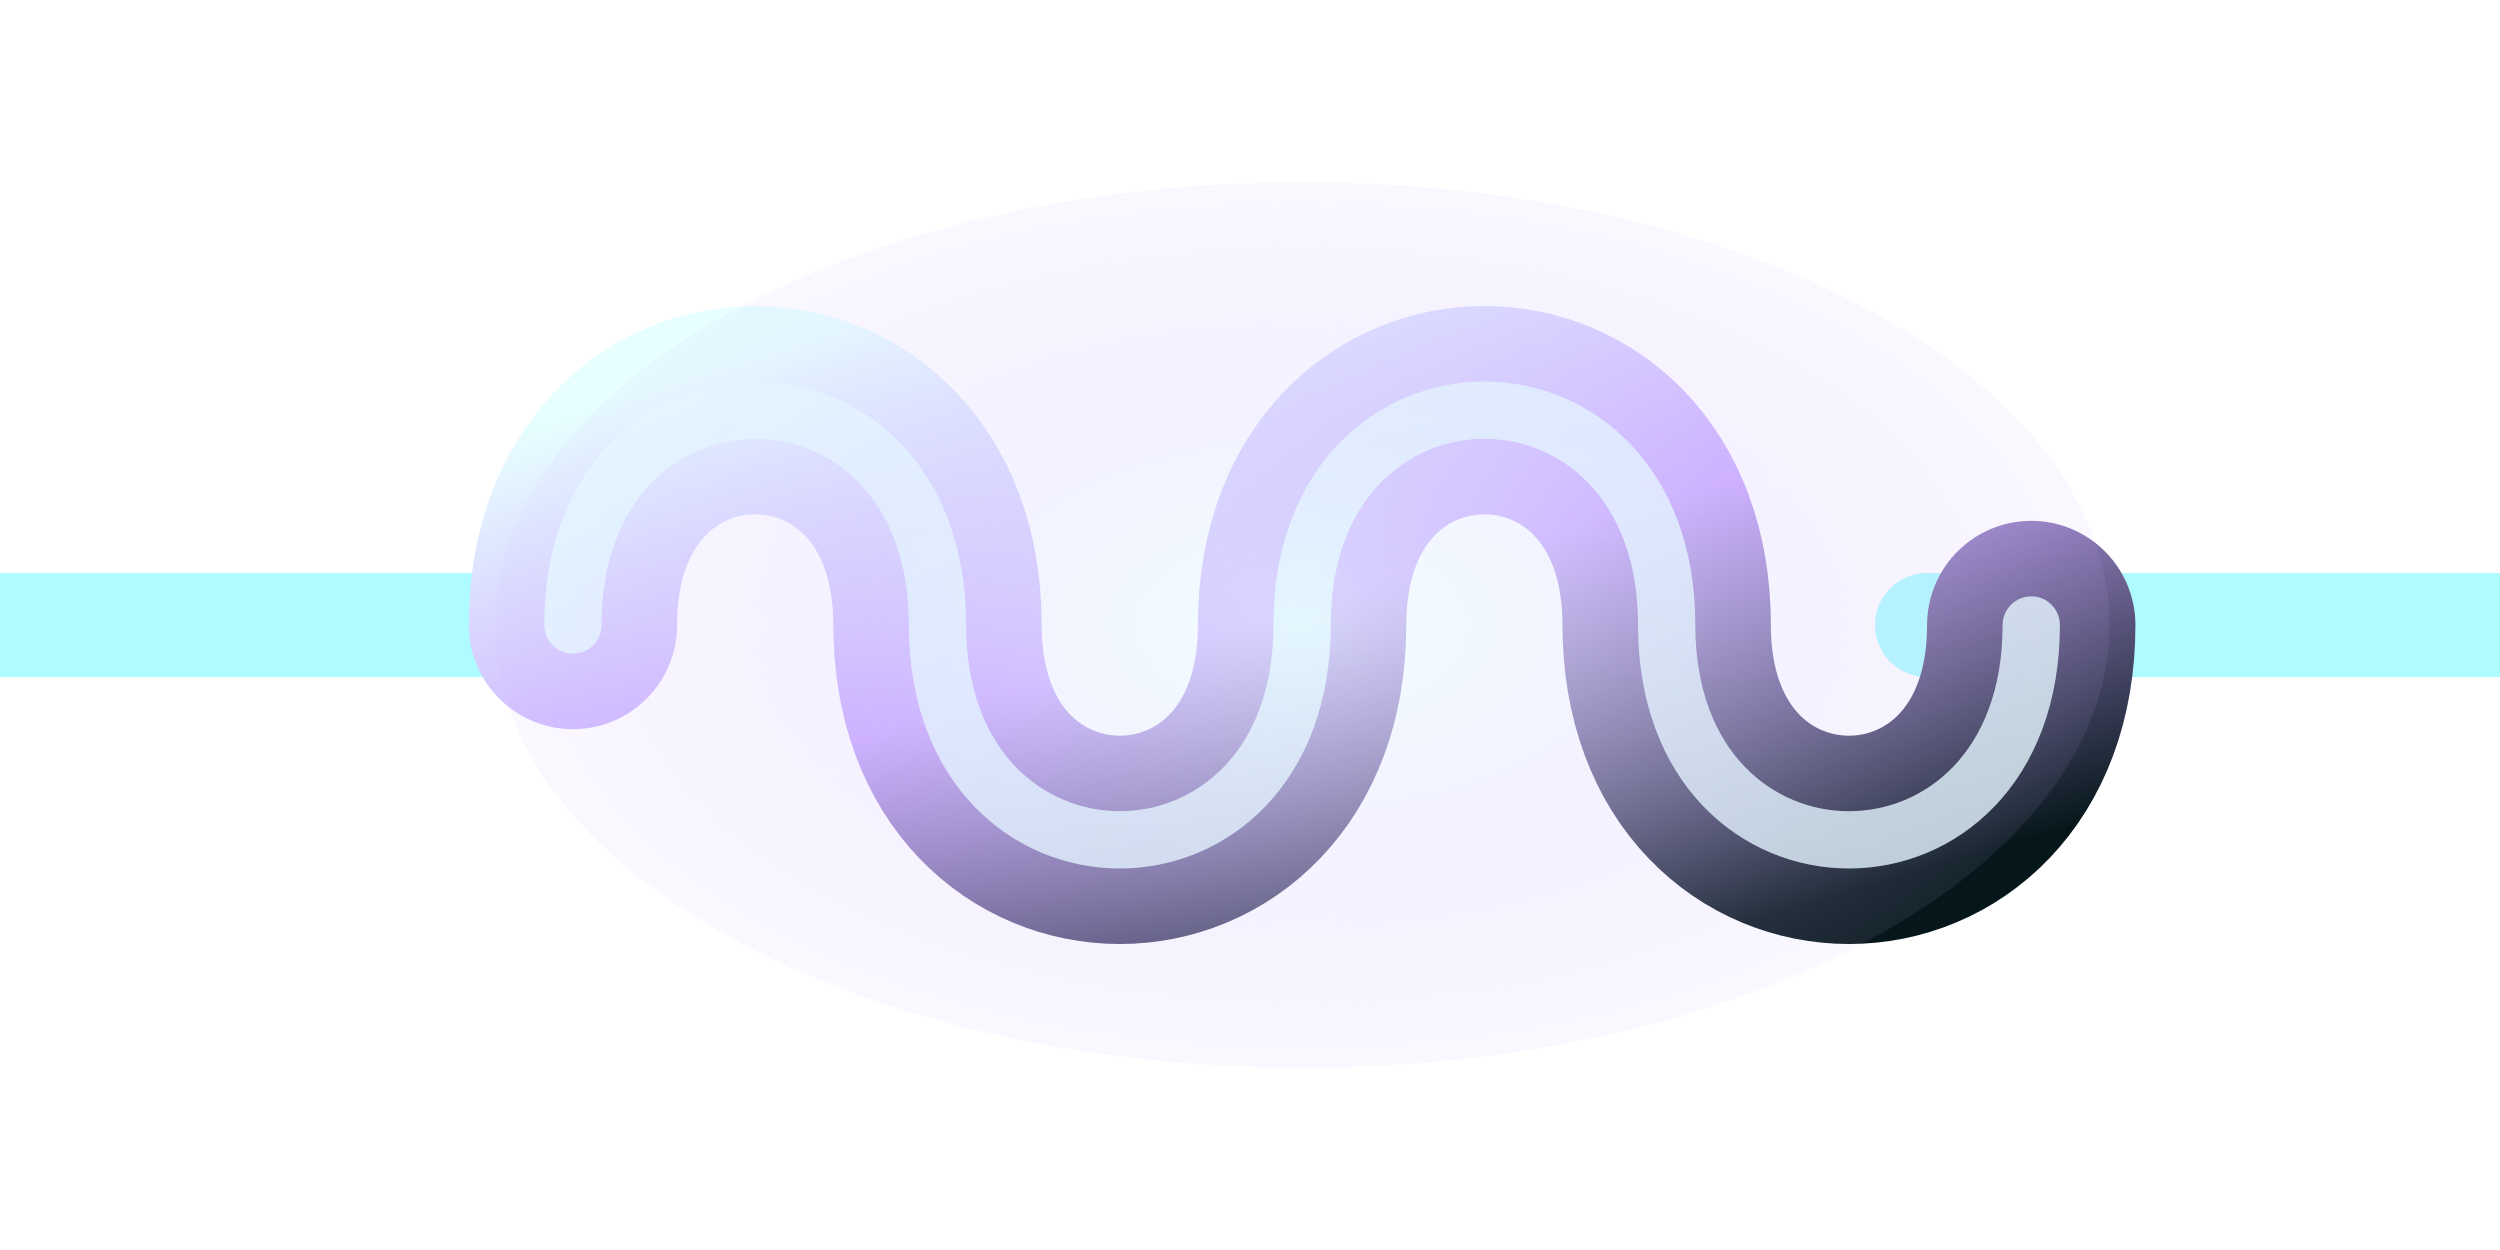
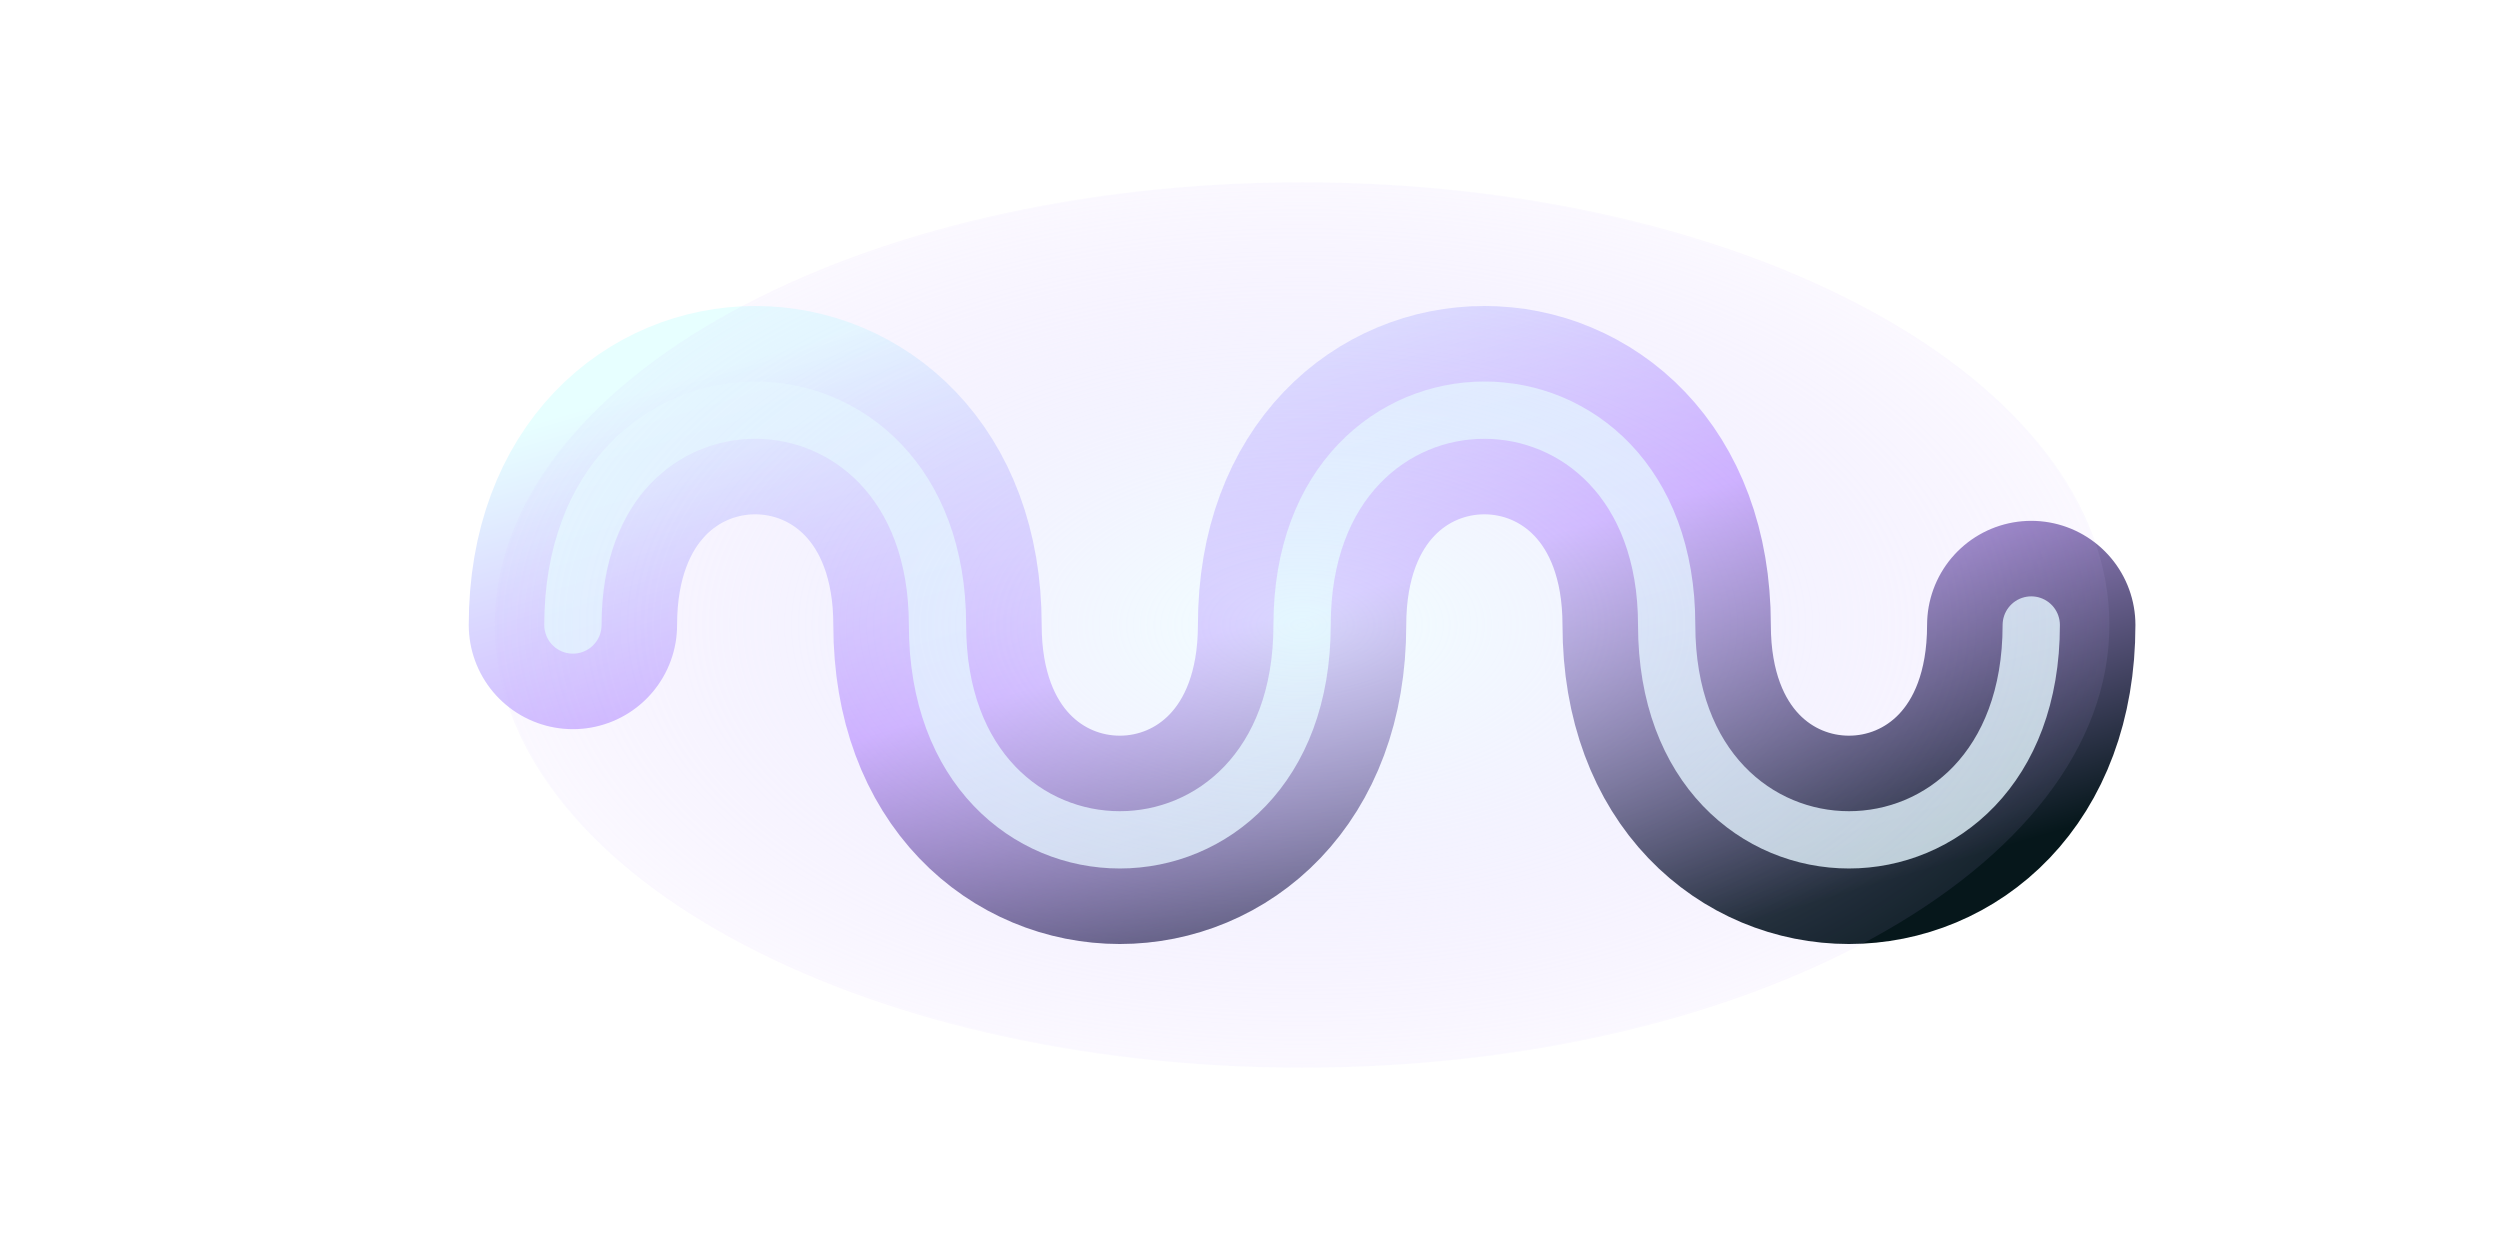
- <svg xmlns="http://www.w3.org/2000/svg" viewBox="0 0 96 48" role="img" aria-label="Inductor" data-component-shape="inductor" data-terminal-left="0 24" data-terminal-right="96 24">
+ <svg xmlns="http://www.w3.org/2000/svg" viewBox="0 0 96 48" role="img" aria-label="Inductor" data-component-shape="inductor" data-terminal-left="22 24" data-terminal-right="74 24">
  <defs>
    <linearGradient id="spr-brick-basic-purple-lab-real-normal-body" x1="0" y1="0" x2="1" y2="1">
      <stop offset="0" stop-color="#e7ffff" />
      <stop offset="0.48" stop-color="#caa6ff" />
      <stop offset="1" stop-color="#06171b" />
    </linearGradient>
    <radialGradient id="spr-brick-basic-purple-lab-real-normal-glow" cx="50%" cy="50%" r="60%">
      <stop offset="0" stop-color="#e7ffff" stop-opacity="0.55" />
      <stop offset="1" stop-color="#caa6ff" stop-opacity="0" />
    </radialGradient>
  </defs>
-   <path d="M0 24H22M74 24H96" fill="none" stroke="#aefcff" stroke-width="4" stroke-linecap="round" />
  <path d="M22 24C22 13 36 13 36 24S50 35 50 24S64 13 64 24S78 35 78 24" fill="none" stroke="url(#spr-brick-basic-purple-lab-real-normal-body)" stroke-width="8" stroke-linecap="round" />
  <path d="M22 24C22 13 36 13 36 24S50 35 50 24S64 13 64 24S78 35 78 24" fill="none" stroke="#e7ffff" stroke-width="2.2" stroke-linecap="round" opacity="0.8" />
  <ellipse cx="50" cy="24" rx="31" ry="17" fill="url(#spr-brick-basic-purple-lab-real-normal-glow)" />
</svg>
